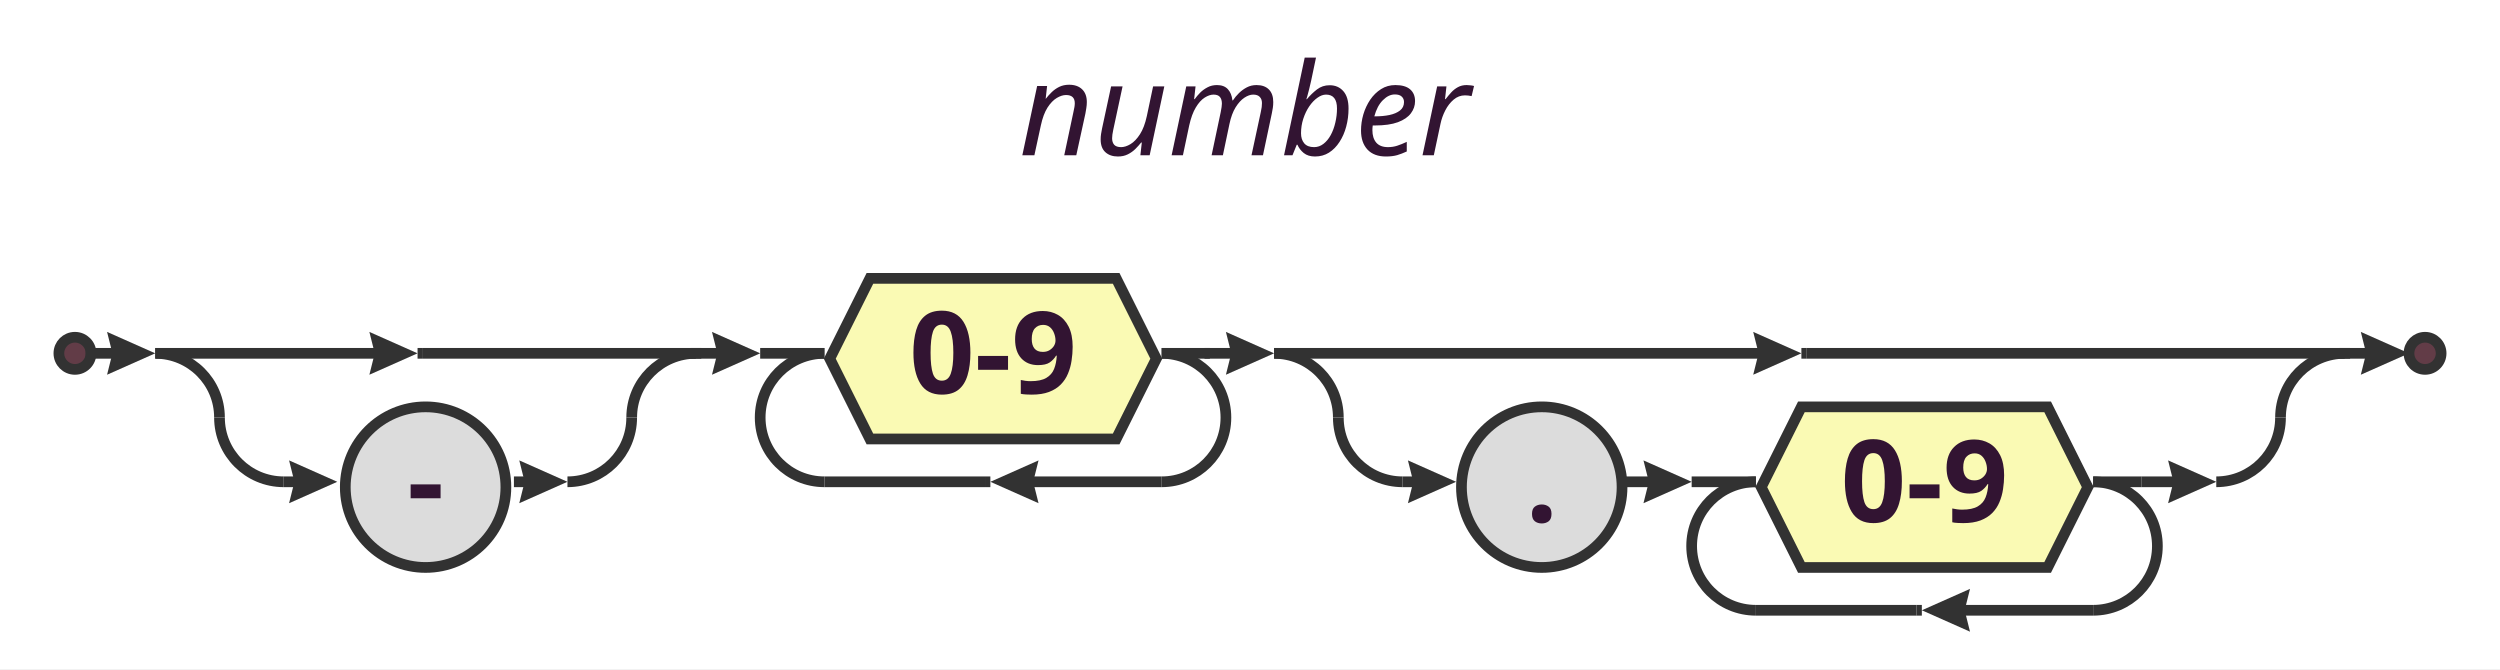
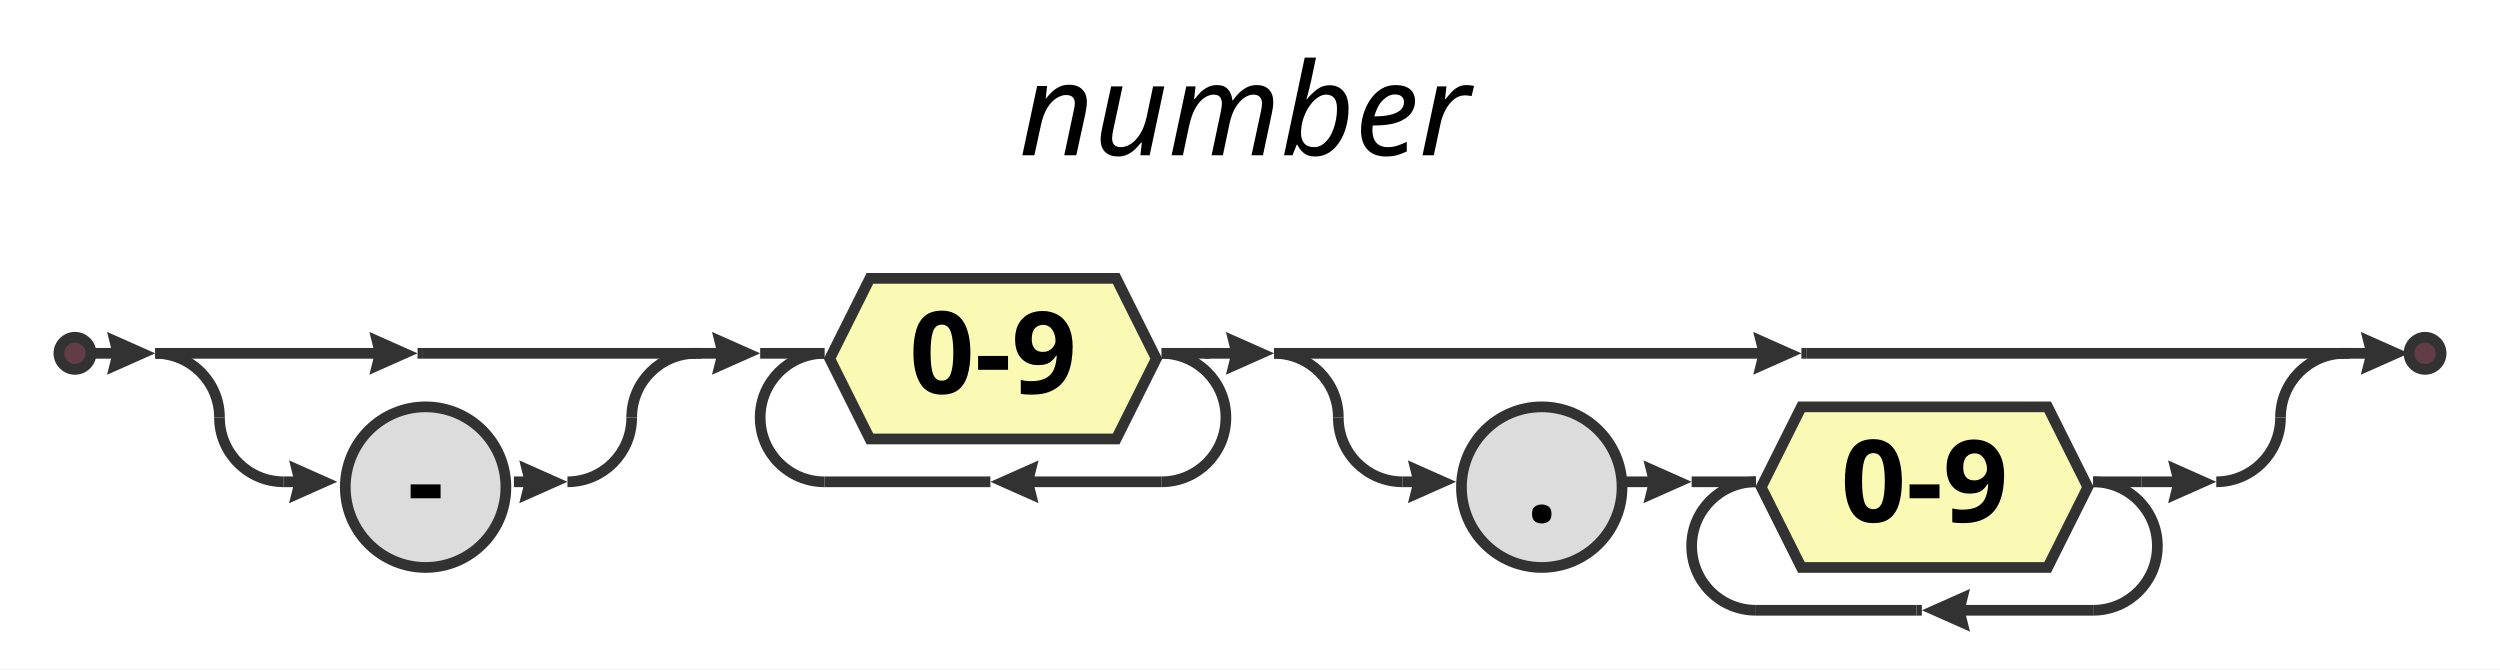
<svg xmlns="http://www.w3.org/2000/svg" xml:space="preserve" width="467" height="125" version="1.1">
  <style type="text/css">

- .hash_font {fill:#321432; text-anchor:middle;
+ .definitive_font {fill:#000000; text-anchor:middle;
    font-family:Times; font-size:14pt; font-weight:normal; font-style:italic;}
- .definitive_font {fill:#321432; text-anchor:middle;
+ .token_font {fill:#000000; text-anchor:middle;
+     font-family:Sans; font-size:16pt; font-weight:bold; font-style:normal;}
+ .non-terminal_font {fill:#000000; text-anchor:middle;
    font-family:Times; font-size:14pt; font-weight:normal; font-style:italic;}
- .title_font {fill:#321432; text-anchor:middle;
+ .negative_font {fill:#000000; text-anchor:middle;
+     font-family:Times; font-size:14pt; font-weight:normal; font-style:italic;}
+ .hash_font {fill:#000000; text-anchor:middle;
+     font-family:Times; font-size:14pt; font-weight:normal; font-style:italic;}
+ .space_font {fill:#000000; text-anchor:middle;
+     font-family:Sans; font-size:10pt; font-weight:normal; font-style:normal;}
+ .title_font {fill:#000000; text-anchor:middle;
    font-family:Sans; font-size:18pt; font-weight:normal; font-style:italic;}
- .non-terminal_font {fill:#321432; text-anchor:middle;
-     font-family:Times; font-size:14pt; font-weight:normal; font-style:italic;}
- .negative_font {fill:#321432; text-anchor:middle;
-     font-family:Times; font-size:14pt; font-weight:normal; font-style:italic;}
- .charclass_font {fill:#321432; text-anchor:middle;
-     font-family:Sans; font-size:16pt; font-weight:bold; font-style:normal;}
- .space_font {fill:#321432; text-anchor:middle;
-     font-family:Sans; font-size:3pt; font-weight:normal; font-style:normal;}
- .token_font {fill:#321432; text-anchor:middle;
+ .charclass_font {fill:#000000; text-anchor:middle;
    font-family:Sans; font-size:16pt; font-weight:bold; font-style:normal;}
.label {fill:#000;
  text-anchor:middle;
  font-size:16pt; font-weight:bold; font-family:Sans;}
.link {fill: #0D47A1;}
.link:hover {fill: #0D47A1; text-decoration:underline;}
.link:visited {fill: #4A148C;}

</style>
  <defs>
    <marker id="arrow" markerWidth="5" markerHeight="4" refX="2.5" refY="2" orient="auto" markerUnits="strokeWidth">
      <path d="M0,0 L0.5,2 L0,4 L4.5,2 z" fill="#323232" />
    </marker>
  </defs>
  <rect width="100%" height="100%" fill="white" />
-   <circle cx="14" cy="66.0" r="3" stroke="#323232" stroke-width="2" fill="#623C47" />
-   <line x1="78.0" y1="66.0" x2="79.0" y2="66.0" stroke="#323232" stroke-width="2" />
-   <circle cx="79.5" cy="91.0" r="15.0" stroke="#323232" stroke-width="2" fill="#DCDCDC" />
+   <circle cx="14.0" cy="66.0" r="3.0" fill="#623C47" stroke-width="2" stroke="#323232" />
+   <line x1="78.0" y1="66.0" x2="79.0" y2="66.0" stroke-width="2" stroke="#323232" />
+   <circle cx="79.5" cy="91.0" r="15.0" fill="#DCDCDC" stroke-width="2" stroke="#323232" />
  <text class="token_font" x="79.5" y="97.5">-</text>
-   <line x1="29" y1="66.0" x2="74.0" y2="66.0" stroke="#323232" stroke-width="2" marker-end="url(#arrow)" />
-   <line x1="79.0" y1="66.0" x2="131.0" y2="66.0" stroke="#323232" stroke-width="2" />
-   <path d="M41.0,78.0 A12,12 0 0,0 29.0,66.0" stroke="#323232" stroke-width="2" fill="none" />
-   <line x1="53" y1="90.0" x2="59.0" y2="90.0" stroke="#323232" stroke-width="2" marker-end="url(#arrow)" />
-   <line x1="96.0" y1="90.0" x2="102.0" y2="90.0" stroke="#323232" stroke-width="2" marker-end="url(#arrow)" />
-   <path d="M41.0,78.0 A12,12 0 0,0 53.0,90.0" stroke="#323232" stroke-width="2" fill="none" />
-   <path d="M106.0,90.0 A12.0,12.0 0 0,0 118.0,78.0" stroke="#323232" stroke-width="2" fill="none" />
-   <path d="M130.0,66.0 A12.0,12.0 0 0,0 118.0,78.0" stroke="#323232" stroke-width="2" fill="none" />
-   <line x1="41" y1="78.0" x2="41" y2="78.0" stroke="#323232" stroke-width="2" />
-   <line x1="118.0" y1="78.0" x2="118.0" y2="78.0" stroke="#323232" stroke-width="2" />
-   <path d="M162.5,82.0 H208.5 L216.0,67.0 L208.5,52.0 H162.5 L155.0,67.0 z" stroke="#323232" stroke-width="2" fill="#FAFAB4" />
+   <line x1="29.0" y1="66.0" x2="74.0" y2="66.0" stroke-width="2" stroke="#323232" marker-end="url(#arrow)" />
+   <line x1="79.0" y1="66.0" x2="131.0" y2="66.0" stroke-width="2" stroke="#323232" />
+   <path d="M41.0,78.0 A12.0,12.0 0 0,0 29.0,66.0" fill="none" stroke-width="2" stroke="#323232" />
+   <line x1="53.0" y1="90.0" x2="59.0" y2="90.0" stroke-width="2" stroke="#323232" marker-end="url(#arrow)" />
+   <line x1="96.0" y1="90.0" x2="102.0" y2="90.0" stroke-width="2" stroke="#323232" marker-end="url(#arrow)" />
+   <path d="M41.0,78.0 A12.0,12.0 0 0,0 53.0,90.0" fill="none" stroke-width="2" stroke="#323232" />
+   <path d="M106.0,90.0 A12.0,12.0 0 0,0 118.0,78.0" fill="none" stroke-width="2" stroke="#323232" />
+   <path d="M130.0,66.0 A12.0,12.0 0 0,0 118.0,78.0" fill="none" stroke-width="2" stroke="#323232" />
+   <line x1="41.0" y1="78.0" x2="41.0" y2="78.0" stroke-width="2" stroke="#323232" />
+   <line x1="118.0" y1="78.0" x2="118.0" y2="78.0" stroke-width="2" stroke="#323232" />
+   <path d="M162.5,82.0 H208.5 L216.0,67.0 L208.5,52.0 H162.5 L155.0,67.0 z" fill="#FAFAB4" stroke-width="2" stroke="#323232" />
  <text class="charclass_font" x="185.5" y="73.5">0-9</text>
-   <line x1="184.0" y1="90.0" x2="185.0" y2="90.0" stroke="#323232" stroke-width="2" />
-   <line x1="154.0" y1="90.0" x2="184.0" y2="90.0" stroke="#323232" stroke-width="2" />
-   <line x1="217.0" y1="90.0" x2="189.0" y2="90.0" stroke="#323232" stroke-width="2" marker-end="url(#arrow)" />
-   <line x1="142.0" y1="66.0" x2="154.0" y2="66.0" stroke="#323232" stroke-width="2" />
-   <path d="M154.0,66.0 A12.0,12.0 0 0,0 154.0,90.0" stroke="#323232" stroke-width="2" fill="none" />
-   <path d="M217.0,90.0 A12.0,12.0 0 0,0 217.0,66.0" stroke="#323232" stroke-width="2" fill="none" />
-   <line x1="217.0" y1="66.0" x2="226.0" y2="66.0" stroke="#323232" stroke-width="2" />
-   <line x1="129.0" y1="66.0" x2="138.0" y2="66.0" stroke="#323232" stroke-width="2" marker-end="url(#arrow)" />
-   <line x1="336.5" y1="66.0" x2="337.5" y2="66.0" stroke="#323232" stroke-width="2" />
-   <circle cx="288.0" cy="91.0" r="15.0" stroke="#323232" stroke-width="2" fill="#DCDCDC" />
+   <line x1="184.0" y1="90.0" x2="185.0" y2="90.0" stroke-width="2" stroke="#323232" />
+   <line x1="154.0" y1="90.0" x2="184.0" y2="90.0" stroke-width="2" stroke="#323232" />
+   <line x1="217.0" y1="90.0" x2="189.0" y2="90.0" stroke-width="2" stroke="#323232" marker-end="url(#arrow)" />
+   <line x1="142.0" y1="66.0" x2="154.0" y2="66.0" stroke-width="2" stroke="#323232" />
+   <path d="M154.0,66.0 A12.0,12.0 0 0,0 154.0,90.0" fill="none" stroke-width="2" stroke="#323232" />
+   <path d="M217.0,90.0 A12.0,12.0 0 0,0 217.0,66.0" fill="none" stroke-width="2" stroke="#323232" />
+   <line x1="217.0" y1="66.0" x2="226.0" y2="66.0" stroke-width="2" stroke="#323232" />
+   <line x1="129.0" y1="66.0" x2="138.0" y2="66.0" stroke-width="2" stroke="#323232" marker-end="url(#arrow)" />
+   <line x1="336.5" y1="66.0" x2="337.5" y2="66.0" stroke-width="2" stroke="#323232" />
+   <circle cx="288.0" cy="91.0" r="15.0" fill="#DCDCDC" stroke-width="2" stroke="#323232" />
  <text class="token_font" x="288.0" y="97.5">.</text>
-   <path d="M336.5,106.0 H382.5 L390.0,91.0 L382.5,76.0 H336.5 L329.0,91.0 z" stroke="#323232" stroke-width="2" fill="#FAFAB4" />
+   <path d="M336.5,106.0 H382.5 L390.0,91.0 L382.5,76.0 H336.5 L329.0,91.0 z" fill="#FAFAB4" stroke-width="2" stroke="#323232" />
  <text class="charclass_font" x="359.5" y="97.5">0-9</text>
-   <line x1="358.0" y1="114.0" x2="359.0" y2="114.0" stroke="#323232" stroke-width="2" />
-   <line x1="328.0" y1="114.0" x2="358.0" y2="114.0" stroke="#323232" stroke-width="2" />
-   <line x1="391.0" y1="114.0" x2="363.0" y2="114.0" stroke="#323232" stroke-width="2" marker-end="url(#arrow)" />
-   <line x1="316.0" y1="90.0" x2="328.0" y2="90.0" stroke="#323232" stroke-width="2" />
-   <path d="M328.0,90.0 A12.0,12.0 0 0,0 328.0,114.0" stroke="#323232" stroke-width="2" fill="none" />
-   <path d="M391.0,114.0 A12.0,12.0 0 0,0 391.0,90.0" stroke="#323232" stroke-width="2" fill="none" />
-   <line x1="391.0" y1="90.0" x2="400.0" y2="90.0" stroke="#323232" stroke-width="2" />
-   <line x1="303.0" y1="90.0" x2="312.0" y2="90.0" stroke="#323232" stroke-width="2" marker-end="url(#arrow)" />
-   <line x1="238.0" y1="66.0" x2="332.5" y2="66.0" stroke="#323232" stroke-width="2" marker-end="url(#arrow)" />
-   <line x1="337.5" y1="66.0" x2="439.0" y2="66.0" stroke="#323232" stroke-width="2" />
-   <path d="M250.0,78.0 A12.0,12.0 0 0,0 238.0,66.0" stroke="#323232" stroke-width="2" fill="none" />
-   <line x1="262.0" y1="90.0" x2="268.0" y2="90.0" stroke="#323232" stroke-width="2" marker-end="url(#arrow)" />
-   <line x1="400.0" y1="90.0" x2="410.0" y2="90.0" stroke="#323232" stroke-width="2" marker-end="url(#arrow)" />
-   <path d="M250.0,78.0 A12.0,12.0 0 0,0 262.0,90.0" stroke="#323232" stroke-width="2" fill="none" />
-   <path d="M414.0,90.0 A12.0,12.0 0 0,0 426.0,78.0" stroke="#323232" stroke-width="2" fill="none" />
-   <path d="M438.0,66.0 A12.0,12.0 0 0,0 426.0,78.0" stroke="#323232" stroke-width="2" fill="none" />
-   <line x1="250.0" y1="78.0" x2="250.0" y2="78.0" stroke="#323232" stroke-width="2" />
-   <line x1="426.0" y1="78.0" x2="426.0" y2="78.0" stroke="#323232" stroke-width="2" />
-   <line x1="225.0" y1="66.0" x2="234.0" y2="66.0" stroke="#323232" stroke-width="2" marker-end="url(#arrow)" />
-   <line x1="16" y1="66.0" x2="25.0" y2="66.0" stroke="#323232" stroke-width="2" marker-end="url(#arrow)" />
-   <circle cx="453.0" cy="66.0" r="3.0" stroke="#323232" stroke-width="2" fill="#623C47" />
-   <line x1="437.0" y1="66.0" x2="446.0" y2="66.0" stroke="#323232" stroke-width="2" marker-end="url(#arrow)" />
+   <line x1="358.0" y1="114.0" x2="359.0" y2="114.0" stroke-width="2" stroke="#323232" />
+   <line x1="328.0" y1="114.0" x2="358.0" y2="114.0" stroke-width="2" stroke="#323232" />
+   <line x1="391.0" y1="114.0" x2="363.0" y2="114.0" stroke-width="2" stroke="#323232" marker-end="url(#arrow)" />
+   <line x1="316.0" y1="90.0" x2="328.0" y2="90.0" stroke-width="2" stroke="#323232" />
+   <path d="M328.0,90.0 A12.0,12.0 0 0,0 328.0,114.0" fill="none" stroke-width="2" stroke="#323232" />
+   <path d="M391.0,114.0 A12.0,12.0 0 0,0 391.0,90.0" fill="none" stroke-width="2" stroke="#323232" />
+   <line x1="391.0" y1="90.0" x2="400.0" y2="90.0" stroke-width="2" stroke="#323232" />
+   <line x1="303.0" y1="90.0" x2="312.0" y2="90.0" stroke-width="2" stroke="#323232" marker-end="url(#arrow)" />
+   <line x1="238.0" y1="66.0" x2="332.5" y2="66.0" stroke-width="2" stroke="#323232" marker-end="url(#arrow)" />
+   <line x1="337.5" y1="66.0" x2="439.0" y2="66.0" stroke-width="2" stroke="#323232" />
+   <path d="M250.0,78.0 A12.0,12.0 0 0,0 238.0,66.0" fill="none" stroke-width="2" stroke="#323232" />
+   <line x1="262.0" y1="90.0" x2="268.0" y2="90.0" stroke-width="2" stroke="#323232" marker-end="url(#arrow)" />
+   <line x1="400.0" y1="90.0" x2="410.0" y2="90.0" stroke-width="2" stroke="#323232" marker-end="url(#arrow)" />
+   <path d="M250.0,78.0 A12.0,12.0 0 0,0 262.0,90.0" fill="none" stroke-width="2" stroke="#323232" />
+   <path d="M414.0,90.0 A12.0,12.0 0 0,0 426.0,78.0" fill="none" stroke-width="2" stroke="#323232" />
+   <path d="M438.0,66.0 A12.0,12.0 0 0,0 426.0,78.0" fill="none" stroke-width="2" stroke="#323232" />
+   <line x1="250.0" y1="78.0" x2="250.0" y2="78.0" stroke-width="2" stroke="#323232" />
+   <line x1="426.0" y1="78.0" x2="426.0" y2="78.0" stroke-width="2" stroke="#323232" />
+   <line x1="225.0" y1="66.0" x2="234.0" y2="66.0" stroke-width="2" stroke="#323232" marker-end="url(#arrow)" />
+   <line x1="16.0" y1="66.0" x2="25.0" y2="66.0" stroke-width="2" stroke="#323232" marker-end="url(#arrow)" />
+   <circle cx="453.0" cy="66.0" r="3.0" fill="#623C47" stroke-width="2" stroke="#323232" />
+   <line x1="437.0" y1="66.0" x2="446.0" y2="66.0" stroke-width="2" stroke="#323232" marker-end="url(#arrow)" />
  <text class="title_font" x="232.5" y="29.0">number</text>
</svg>
